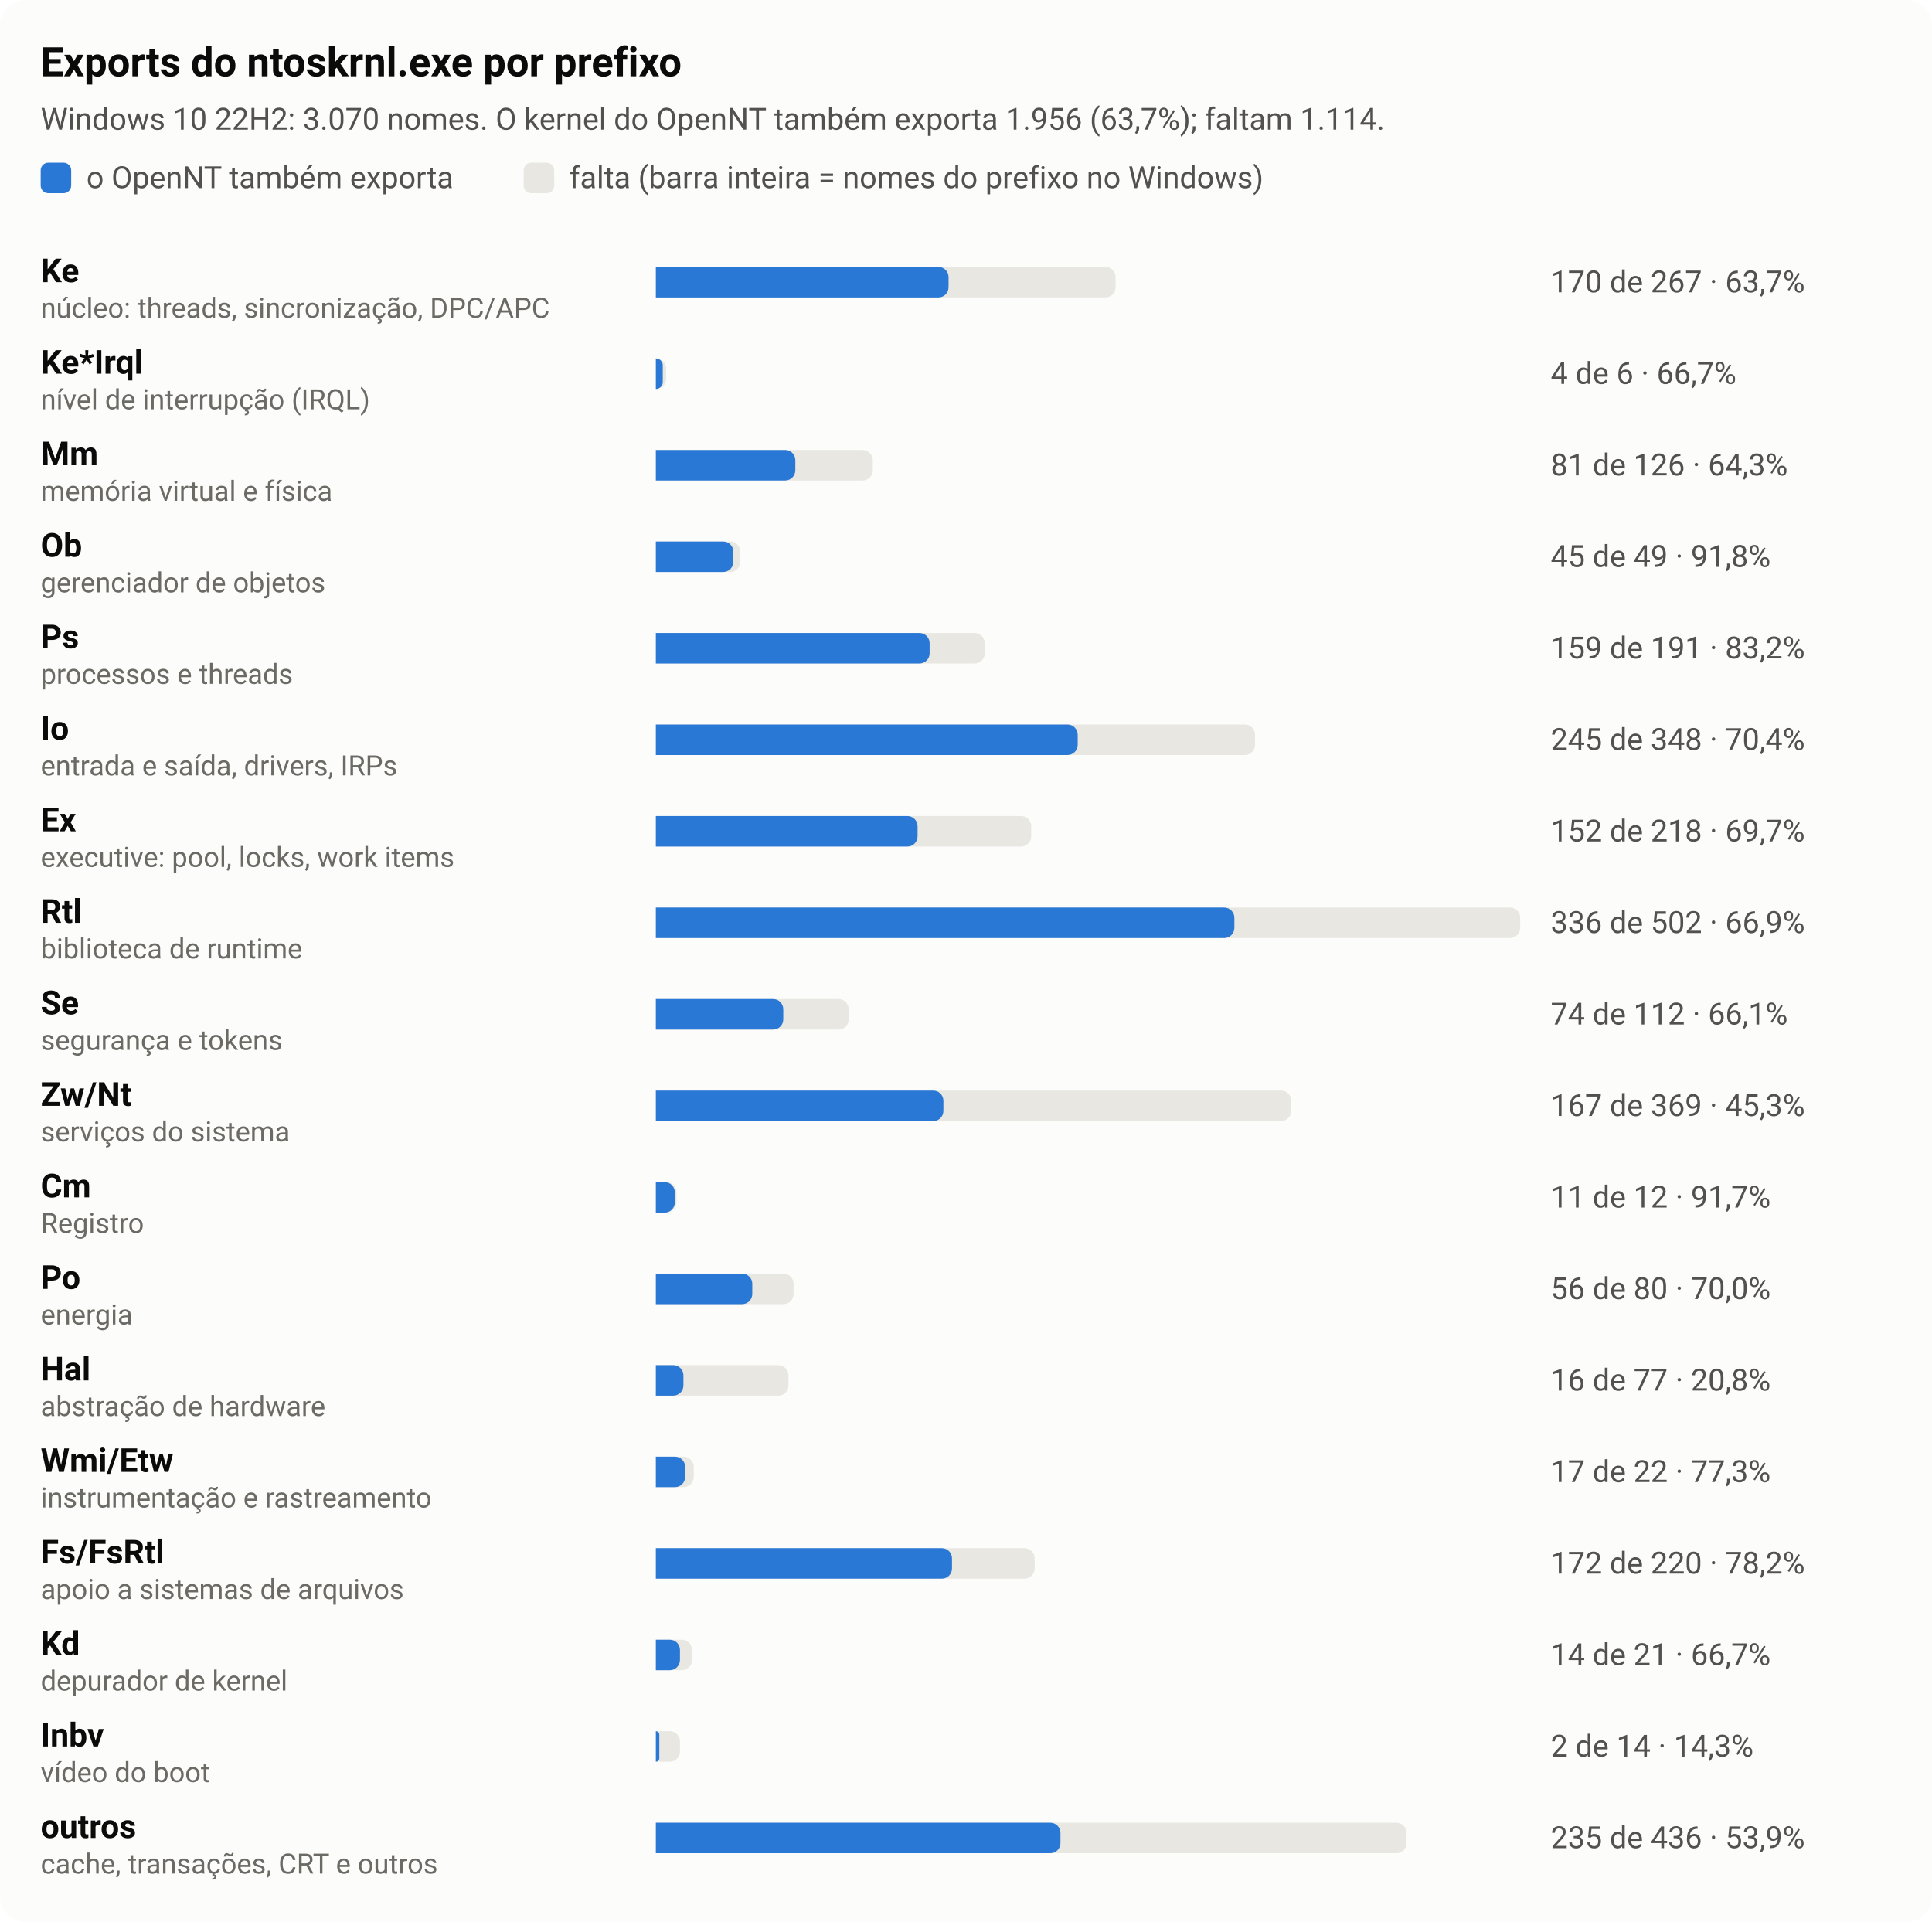
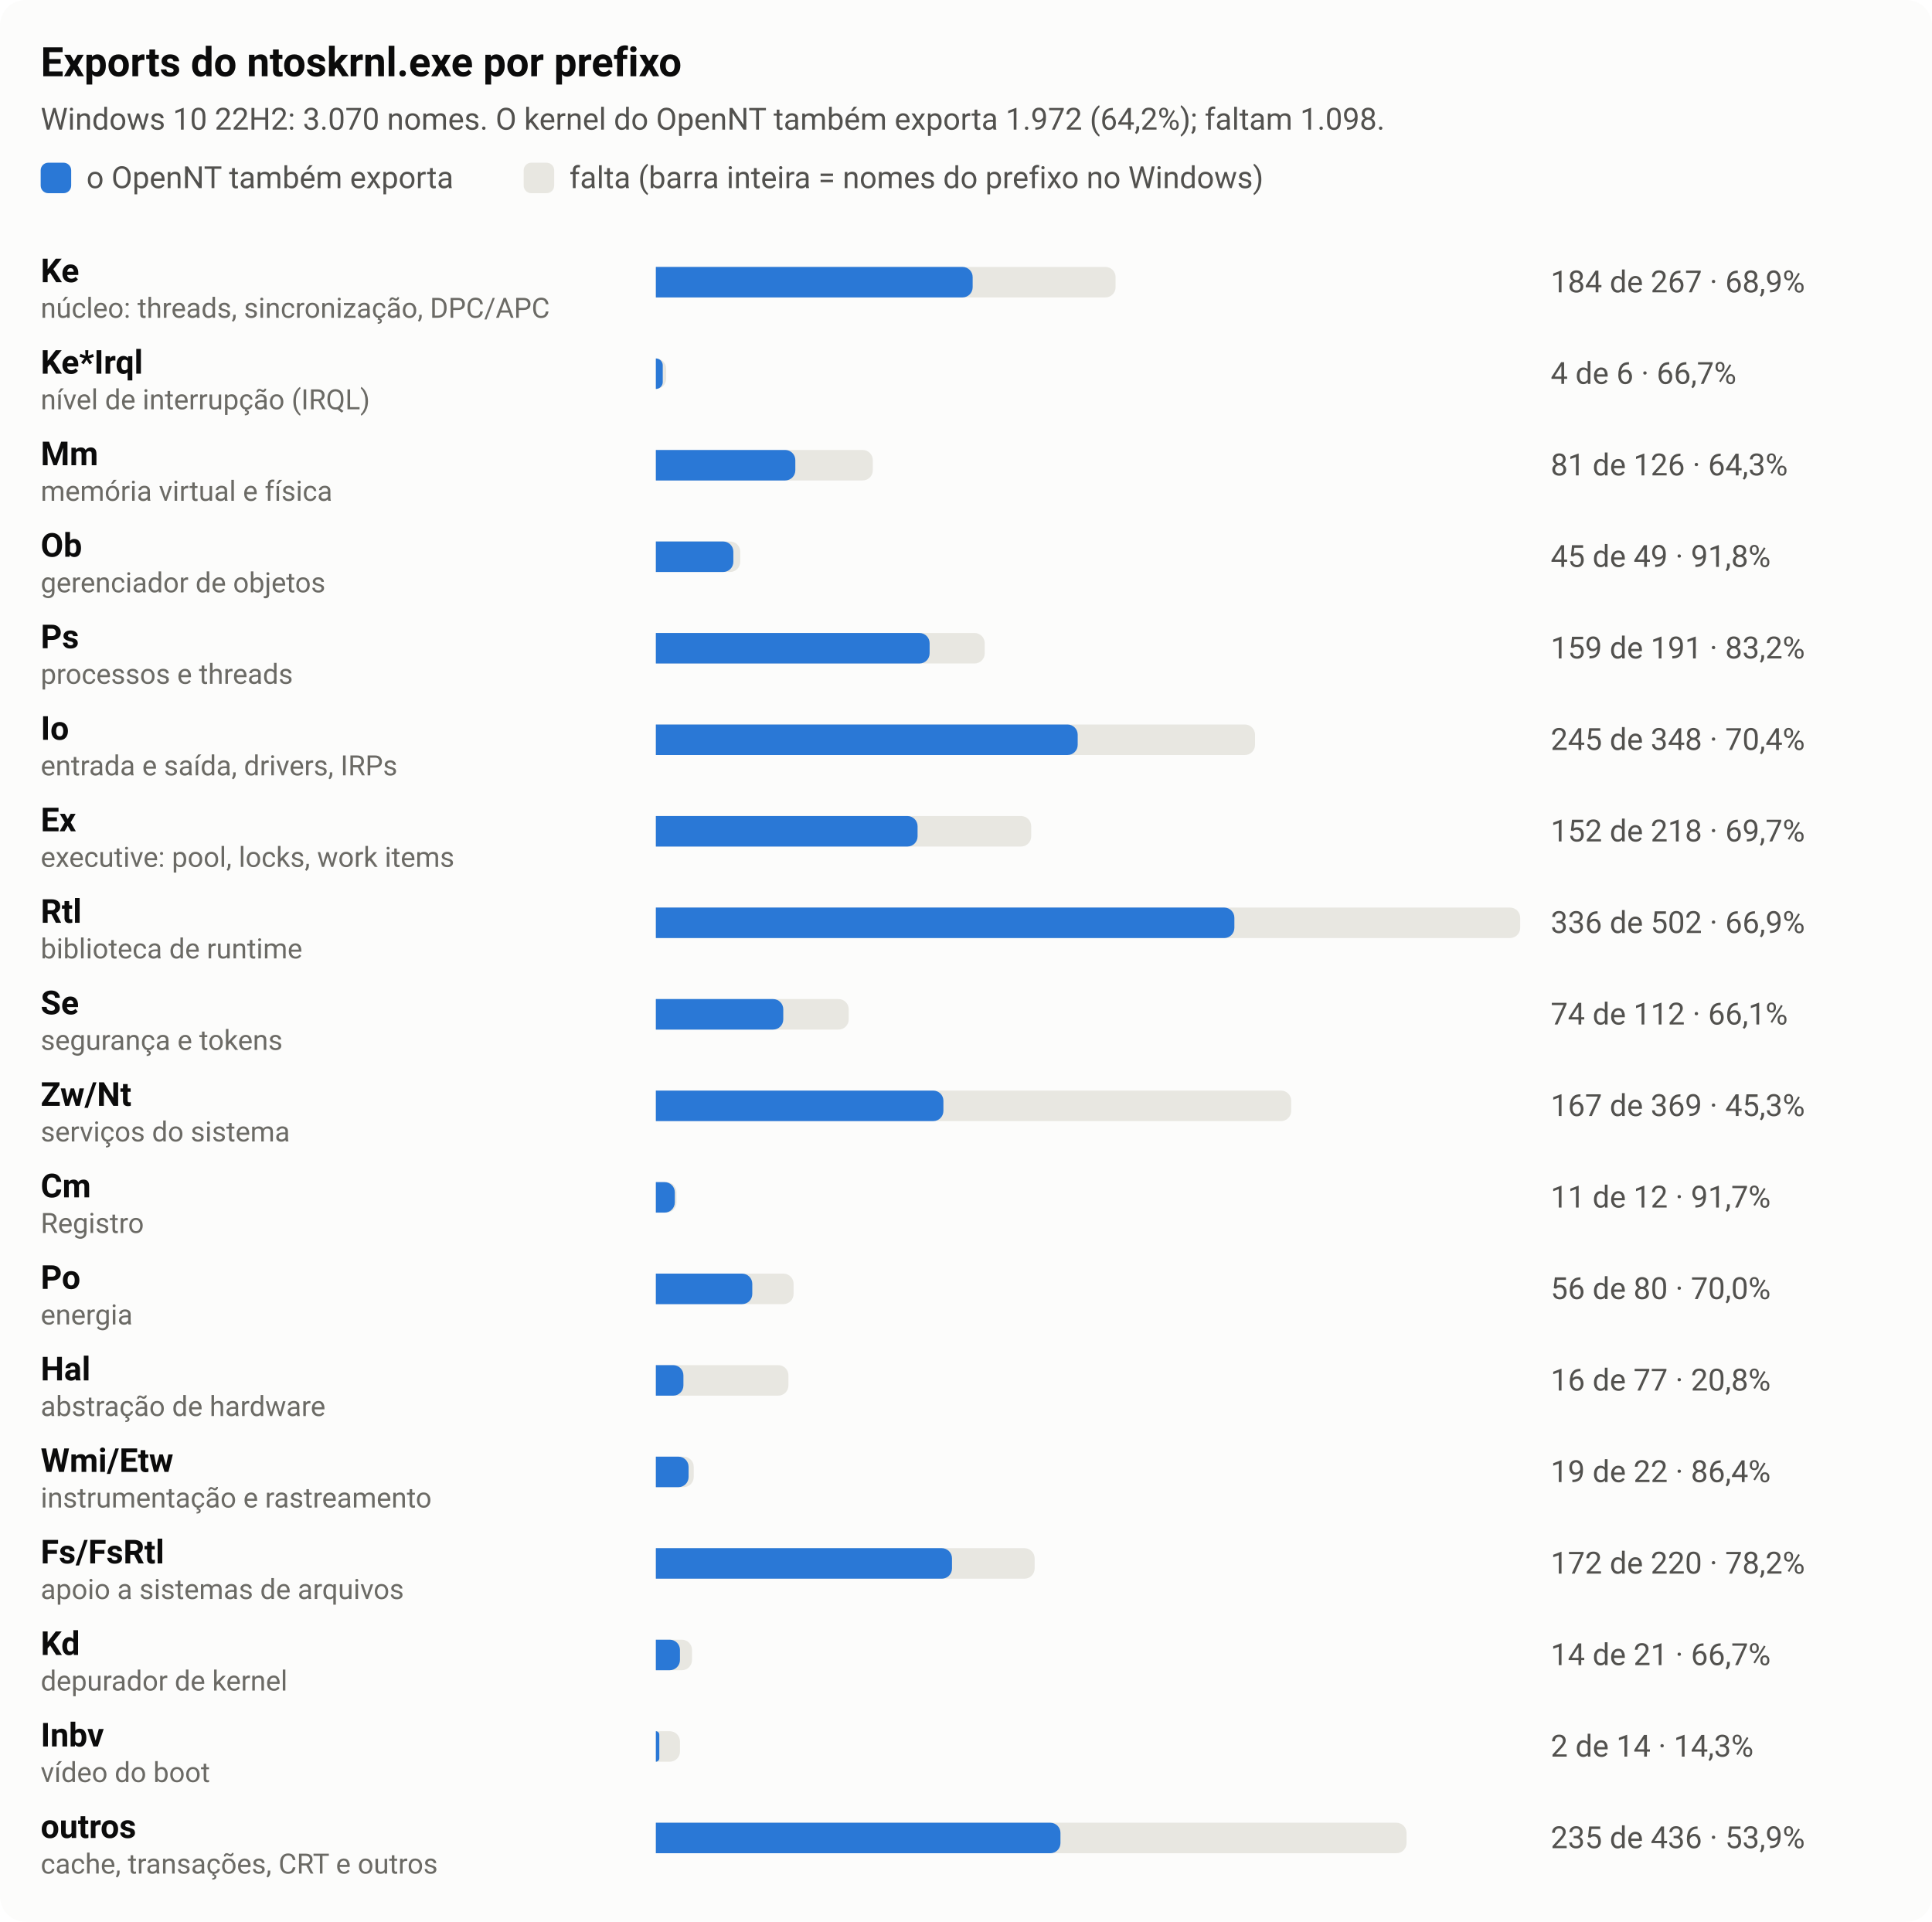
<svg xmlns="http://www.w3.org/2000/svg" width="760" height="756" viewBox="0 0 760 756" role="img" aria-labelledby="pc-title">
  <style>.pc-bg{fill:#fcfcfb}.pc-t{font:600 16px system-ui,-apple-system,Segoe UI,Roboto,sans-serif;fill:#0b0b0b}.pc-s,.pc-v{font:12px system-ui,-apple-system,Segoe UI,Roboto,sans-serif;fill:#52514e}.pc-v{font-variant-numeric:tabular-nums}.pc-l{font:600 13px system-ui,-apple-system,Segoe UI,Roboto,sans-serif;fill:#0b0b0b}.pc-m{font:11px system-ui,-apple-system,Segoe UI,Roboto,sans-serif;fill:#6b6a65}.pc-k{fill:#e8e7e1}.pc-a{fill:#2a78d6}@media (prefers-color-scheme:dark){.pc-bg{fill:#1a1a19}.pc-t,.pc-l{fill:#f0efec}.pc-s,.pc-v{fill:#c3c2b7}.pc-m{fill:#9d9b94}.pc-k{fill:#2c2c2a}.pc-a{fill:#3987e5}}</style>
  <rect class="pc-bg" width="760" height="756" rx="10" />
  <text class="pc-t" x="16" y="30">Exports do ntoskrnl.exe por prefixo</text>
-   <text class="pc-s" x="16" y="51">Windows 10 22H2: 3.070 nomes. O kernel do OpenNT também exporta 1.956 (63,7%); faltam 1.114.</text>
+   <text class="pc-s" x="16" y="51">Windows 10 22H2: 3.070 nomes. O kernel do OpenNT também exporta 1.972 (64,2%); faltam 1.098.</text>
  <rect class="pc-a" x="16" y="64" width="12" height="12" rx="3" />
  <text class="pc-v" x="34" y="74">o OpenNT também exporta</text>
  <rect class="pc-k" x="206" y="64" width="12" height="12" rx="3" />
  <text class="pc-v" x="224" y="74">falta (barra inteira = nomes do prefixo no Windows)</text>
  <g>
    <text class="pc-l" x="16" y="111">Ke</text>
    <text class="pc-m" x="16" y="125">núcleo: threads, sincronização, DPC/APC</text>
    <path class="pc-k" d="M258.0 105.0h176.84a4 4 0 0 1 4 4v4a4 4 0 0 1 -4 4h-176.84z" />
-     <path class="pc-a" d="M258.0 105.0h111.14a4 4 0 0 1 4 4v4a4 4 0 0 1 -4 4h-111.14z" />
-     <text class="pc-v" x="610" y="115">170 de 267 · 63,7%</text>
+     <path class="pc-a" d="M258.0 105.0h120.62a4 4 0 0 1 4 4v4a4 4 0 0 1 -4 4h-120.62z" />
+     <text class="pc-v" x="610" y="115">184 de 267 · 68,9%</text>
  </g>
  <g>
    <text class="pc-l" x="16" y="147">Ke*Irql</text>
    <text class="pc-m" x="16" y="161">nível de interrupção (IRQL)</text>
    <path class="pc-k" d="M258.0 141.0h0.06a4 4 0 0 1 4 4v4a4 4 0 0 1 -4 4h-0.06z" />
    <path class="pc-a" d="M258.0 141.0h0.00a2.709 2.709 0 0 1 2.709 2.709v6.582a2.709 2.709 0 0 1 -2.709 2.709h-0.00z" />
    <text class="pc-v" x="610" y="151">4 de 6 · 66,7%</text>
  </g>
  <g>
    <text class="pc-l" x="16" y="183">Mm</text>
    <text class="pc-m" x="16" y="197">memória virtual e física</text>
    <path class="pc-k" d="M258.0 177.0h81.34a4 4 0 0 1 4 4v4a4 4 0 0 1 -4 4h-81.34z" />
    <path class="pc-a" d="M258.0 177.0h50.86a4 4 0 0 1 4 4v4a4 4 0 0 1 -4 4h-50.86z" />
    <text class="pc-v" x="610" y="187">81 de 126 · 64,3%</text>
  </g>
  <g>
    <text class="pc-l" x="16" y="219">Ob</text>
    <text class="pc-m" x="16" y="233">gerenciador de objetos</text>
    <path class="pc-k" d="M258.0 213.0h29.19a4 4 0 0 1 4 4v4a4 4 0 0 1 -4 4h-29.19z" />
    <path class="pc-a" d="M258.0 213.0h26.48a4 4 0 0 1 4 4v4a4 4 0 0 1 -4 4h-26.48z" />
    <text class="pc-v" x="610" y="223">45 de 49 · 91,8%</text>
  </g>
  <g>
    <text class="pc-l" x="16" y="255">Ps</text>
    <text class="pc-m" x="16" y="269">processos e threads</text>
    <path class="pc-k" d="M258.0 249.0h125.36a4 4 0 0 1 4 4v4a4 4 0 0 1 -4 4h-125.36z" />
    <path class="pc-a" d="M258.0 249.0h103.69a4 4 0 0 1 4 4v4a4 4 0 0 1 -4 4h-103.69z" />
    <text class="pc-v" x="610" y="259">159 de 191 · 83,2%</text>
  </g>
  <g>
    <text class="pc-l" x="16" y="291">Io</text>
    <text class="pc-m" x="16" y="305">entrada e saída, drivers, IRPs</text>
    <path class="pc-k" d="M258.0 285.0h231.70a4 4 0 0 1 4 4v4a4 4 0 0 1 -4 4h-231.70z" />
    <path class="pc-a" d="M258.0 285.0h161.94a4 4 0 0 1 4 4v4a4 4 0 0 1 -4 4h-161.94z" />
    <text class="pc-v" x="610" y="295">245 de 348 · 70,4%</text>
  </g>
  <g>
    <text class="pc-l" x="16" y="327">Ex</text>
    <text class="pc-m" x="16" y="341">executive: pool, locks, work items</text>
    <path class="pc-k" d="M258.0 321.0h143.65a4 4 0 0 1 4 4v4a4 4 0 0 1 -4 4h-143.65z" />
    <path class="pc-a" d="M258.0 321.0h98.95a4 4 0 0 1 4 4v4a4 4 0 0 1 -4 4h-98.95z" />
    <text class="pc-v" x="610" y="331">152 de 218 · 69,7%</text>
  </g>
  <g>
    <text class="pc-l" x="16" y="363">Rtl</text>
    <text class="pc-m" x="16" y="377">biblioteca de runtime</text>
    <path class="pc-k" d="M258.0 357.0h336.00a4 4 0 0 1 4 4v4a4 4 0 0 1 -4 4h-336.00z" />
    <path class="pc-a" d="M258.0 357.0h223.57a4 4 0 0 1 4 4v4a4 4 0 0 1 -4 4h-223.57z" />
    <text class="pc-v" x="610" y="367">336 de 502 · 66,9%</text>
  </g>
  <g>
    <text class="pc-l" x="16" y="399">Se</text>
    <text class="pc-m" x="16" y="413">segurança e tokens</text>
    <path class="pc-k" d="M258.0 393.0h71.86a4 4 0 0 1 4 4v4a4 4 0 0 1 -4 4h-71.86z" />
    <path class="pc-a" d="M258.0 393.0h46.12a4 4 0 0 1 4 4v4a4 4 0 0 1 -4 4h-46.12z" />
    <text class="pc-v" x="610" y="403">74 de 112 · 66,1%</text>
  </g>
  <g>
    <text class="pc-l" x="16" y="435">Zw/Nt</text>
    <text class="pc-m" x="16" y="449">serviços do sistema</text>
    <path class="pc-k" d="M258.0 429.0h245.92a4 4 0 0 1 4 4v4a4 4 0 0 1 -4 4h-245.92z" />
    <path class="pc-a" d="M258.0 429.0h109.11a4 4 0 0 1 4 4v4a4 4 0 0 1 -4 4h-109.11z" />
    <text class="pc-v" x="610" y="439">167 de 369 · 45,3%</text>
  </g>
  <g>
    <text class="pc-l" x="16" y="471">Cm</text>
    <text class="pc-m" x="16" y="485">Registro</text>
    <path class="pc-k" d="M258.0 465.0h4.13a4 4 0 0 1 4 4v4a4 4 0 0 1 -4 4h-4.13z" />
    <path class="pc-a" d="M258.0 465.0h3.45a4 4 0 0 1 4 4v4a4 4 0 0 1 -4 4h-3.45z" />
    <text class="pc-v" x="610" y="475">11 de 12 · 91,7%</text>
  </g>
  <g>
    <text class="pc-l" x="16" y="507">Po</text>
    <text class="pc-m" x="16" y="521">energia</text>
    <path class="pc-k" d="M258.0 501.0h50.18a4 4 0 0 1 4 4v4a4 4 0 0 1 -4 4h-50.18z" />
    <path class="pc-a" d="M258.0 501.0h33.93a4 4 0 0 1 4 4v4a4 4 0 0 1 -4 4h-33.93z" />
    <text class="pc-v" x="610" y="511">56 de 80 · 70,0%</text>
  </g>
  <g>
    <text class="pc-l" x="16" y="543">Hal</text>
    <text class="pc-m" x="16" y="557">abstração de hardware</text>
    <path class="pc-k" d="M258.0 537.0h48.15a4 4 0 0 1 4 4v4a4 4 0 0 1 -4 4h-48.15z" />
    <path class="pc-a" d="M258.0 537.0h6.84a4 4 0 0 1 4 4v4a4 4 0 0 1 -4 4h-6.84z" />
    <text class="pc-v" x="610" y="547">16 de 77 · 20,8%</text>
  </g>
  <g>
    <text class="pc-l" x="16" y="579">Wmi/Etw</text>
    <text class="pc-m" x="16" y="593">instrumentação e rastreamento</text>
    <path class="pc-k" d="M258.0 573.0h10.90a4 4 0 0 1 4 4v4a4 4 0 0 1 -4 4h-10.90z" />
-     <path class="pc-a" d="M258.0 573.0h7.51a4 4 0 0 1 4 4v4a4 4 0 0 1 -4 4h-7.51z" />
-     <text class="pc-v" x="610" y="583">17 de 22 · 77,3%</text>
+     <path class="pc-a" d="M258.0 573.0h8.87a4 4 0 0 1 4 4v4a4 4 0 0 1 -4 4h-8.87z" />
+     <text class="pc-v" x="610" y="583">19 de 22 · 86,4%</text>
  </g>
  <g>
    <text class="pc-l" x="16" y="615">Fs/FsRtl</text>
    <text class="pc-m" x="16" y="629">apoio a sistemas de arquivos</text>
    <path class="pc-k" d="M258.0 609.0h145.00a4 4 0 0 1 4 4v4a4 4 0 0 1 -4 4h-145.00z" />
    <path class="pc-a" d="M258.0 609.0h112.49a4 4 0 0 1 4 4v4a4 4 0 0 1 -4 4h-112.49z" />
    <text class="pc-v" x="610" y="619">172 de 220 · 78,2%</text>
  </g>
  <g>
    <text class="pc-l" x="16" y="651">Kd</text>
    <text class="pc-m" x="16" y="665">depurador de kernel</text>
    <path class="pc-k" d="M258.0 645.0h10.22a4 4 0 0 1 4 4v4a4 4 0 0 1 -4 4h-10.22z" />
    <path class="pc-a" d="M258.0 645.0h5.48a4 4 0 0 1 4 4v4a4 4 0 0 1 -4 4h-5.48z" />
    <text class="pc-v" x="610" y="655">14 de 21 · 66,7%</text>
  </g>
  <g>
    <text class="pc-l" x="16" y="687">Inbv</text>
    <text class="pc-m" x="16" y="701">vídeo do boot</text>
    <path class="pc-k" d="M258.0 681.0h5.48a4 4 0 0 1 4 4v4a4 4 0 0 1 -4 4h-5.48z" />
    <path class="pc-a" d="M258.0 681.0h0.00a1.355 1.355 0 0 1 1.355 1.355v9.291a1.355 1.355 0 0 1 -1.355 1.355h-0.00z" />
    <text class="pc-v" x="610" y="691">2 de 14 · 14,3%</text>
  </g>
  <g>
    <text class="pc-l" x="16" y="723">outros</text>
    <text class="pc-m" x="16" y="737">cache, transações, CRT e outros</text>
    <path class="pc-k" d="M258.0 717.0h291.30a4 4 0 0 1 4 4v4a4 4 0 0 1 -4 4h-291.30z" />
    <path class="pc-a" d="M258.0 717.0h155.16a4 4 0 0 1 4 4v4a4 4 0 0 1 -4 4h-155.16z" />
    <text class="pc-v" x="610" y="727">235 de 436 · 53,9%</text>
  </g>
</svg>
